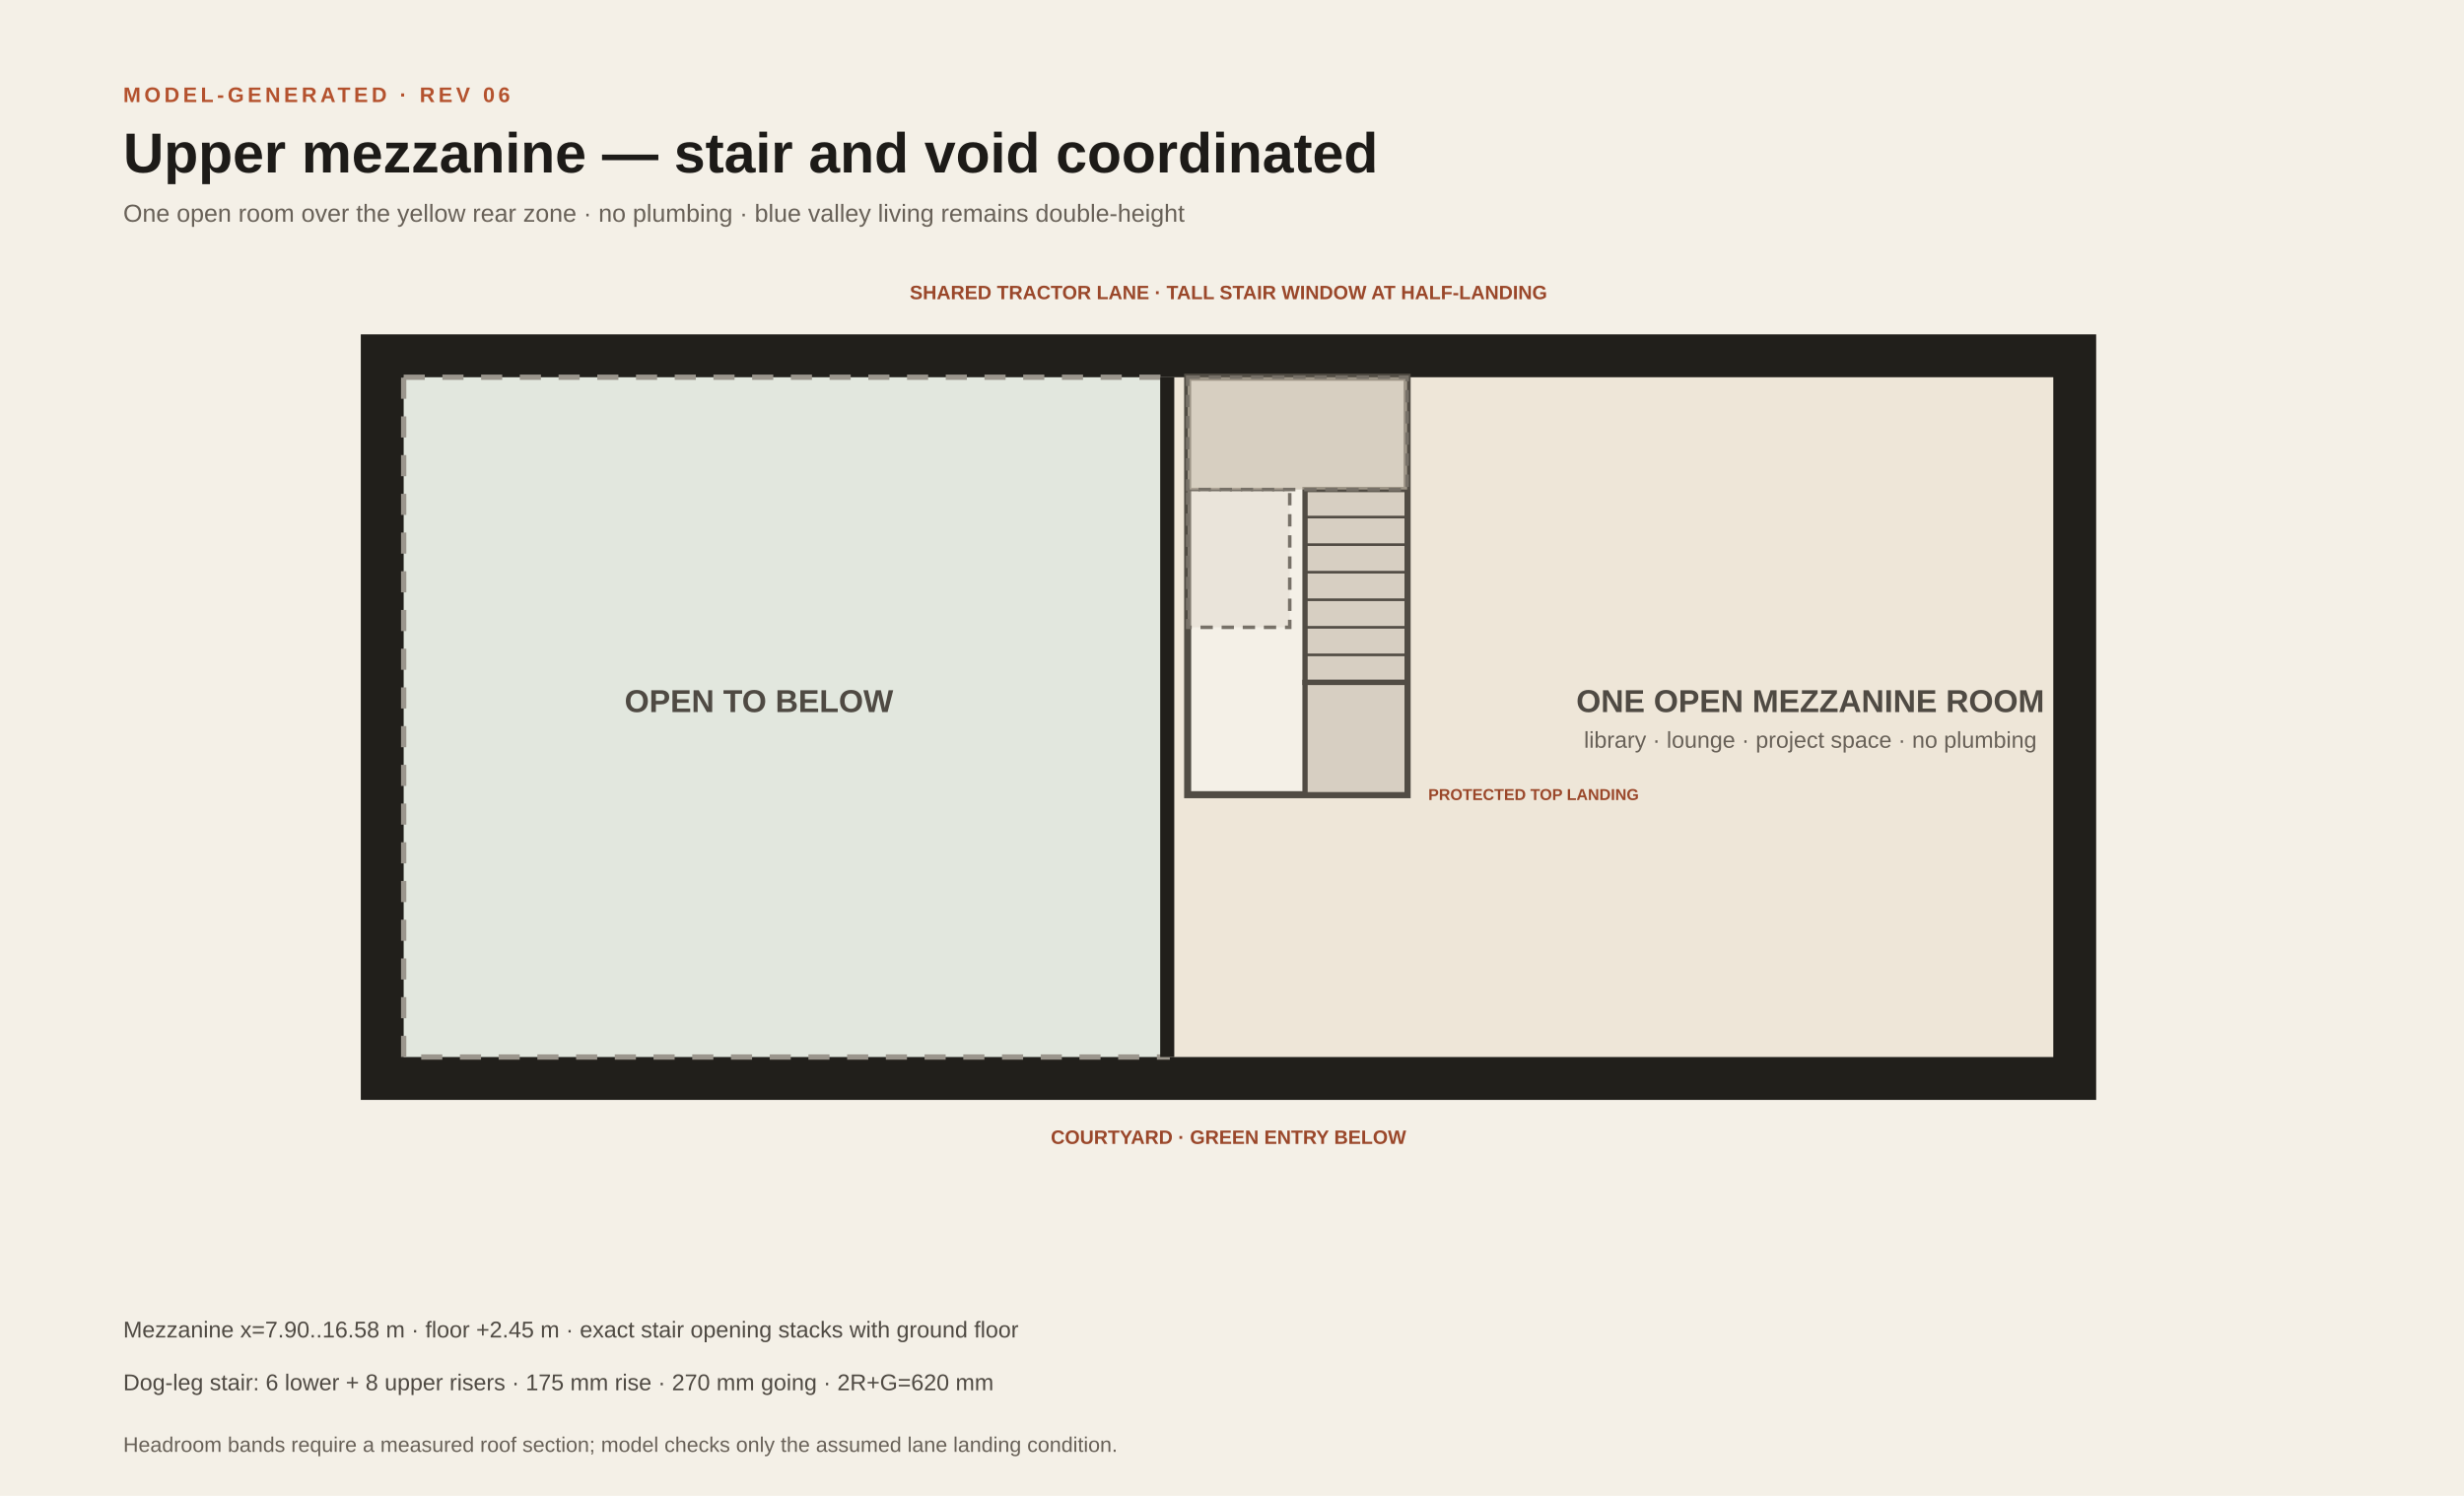
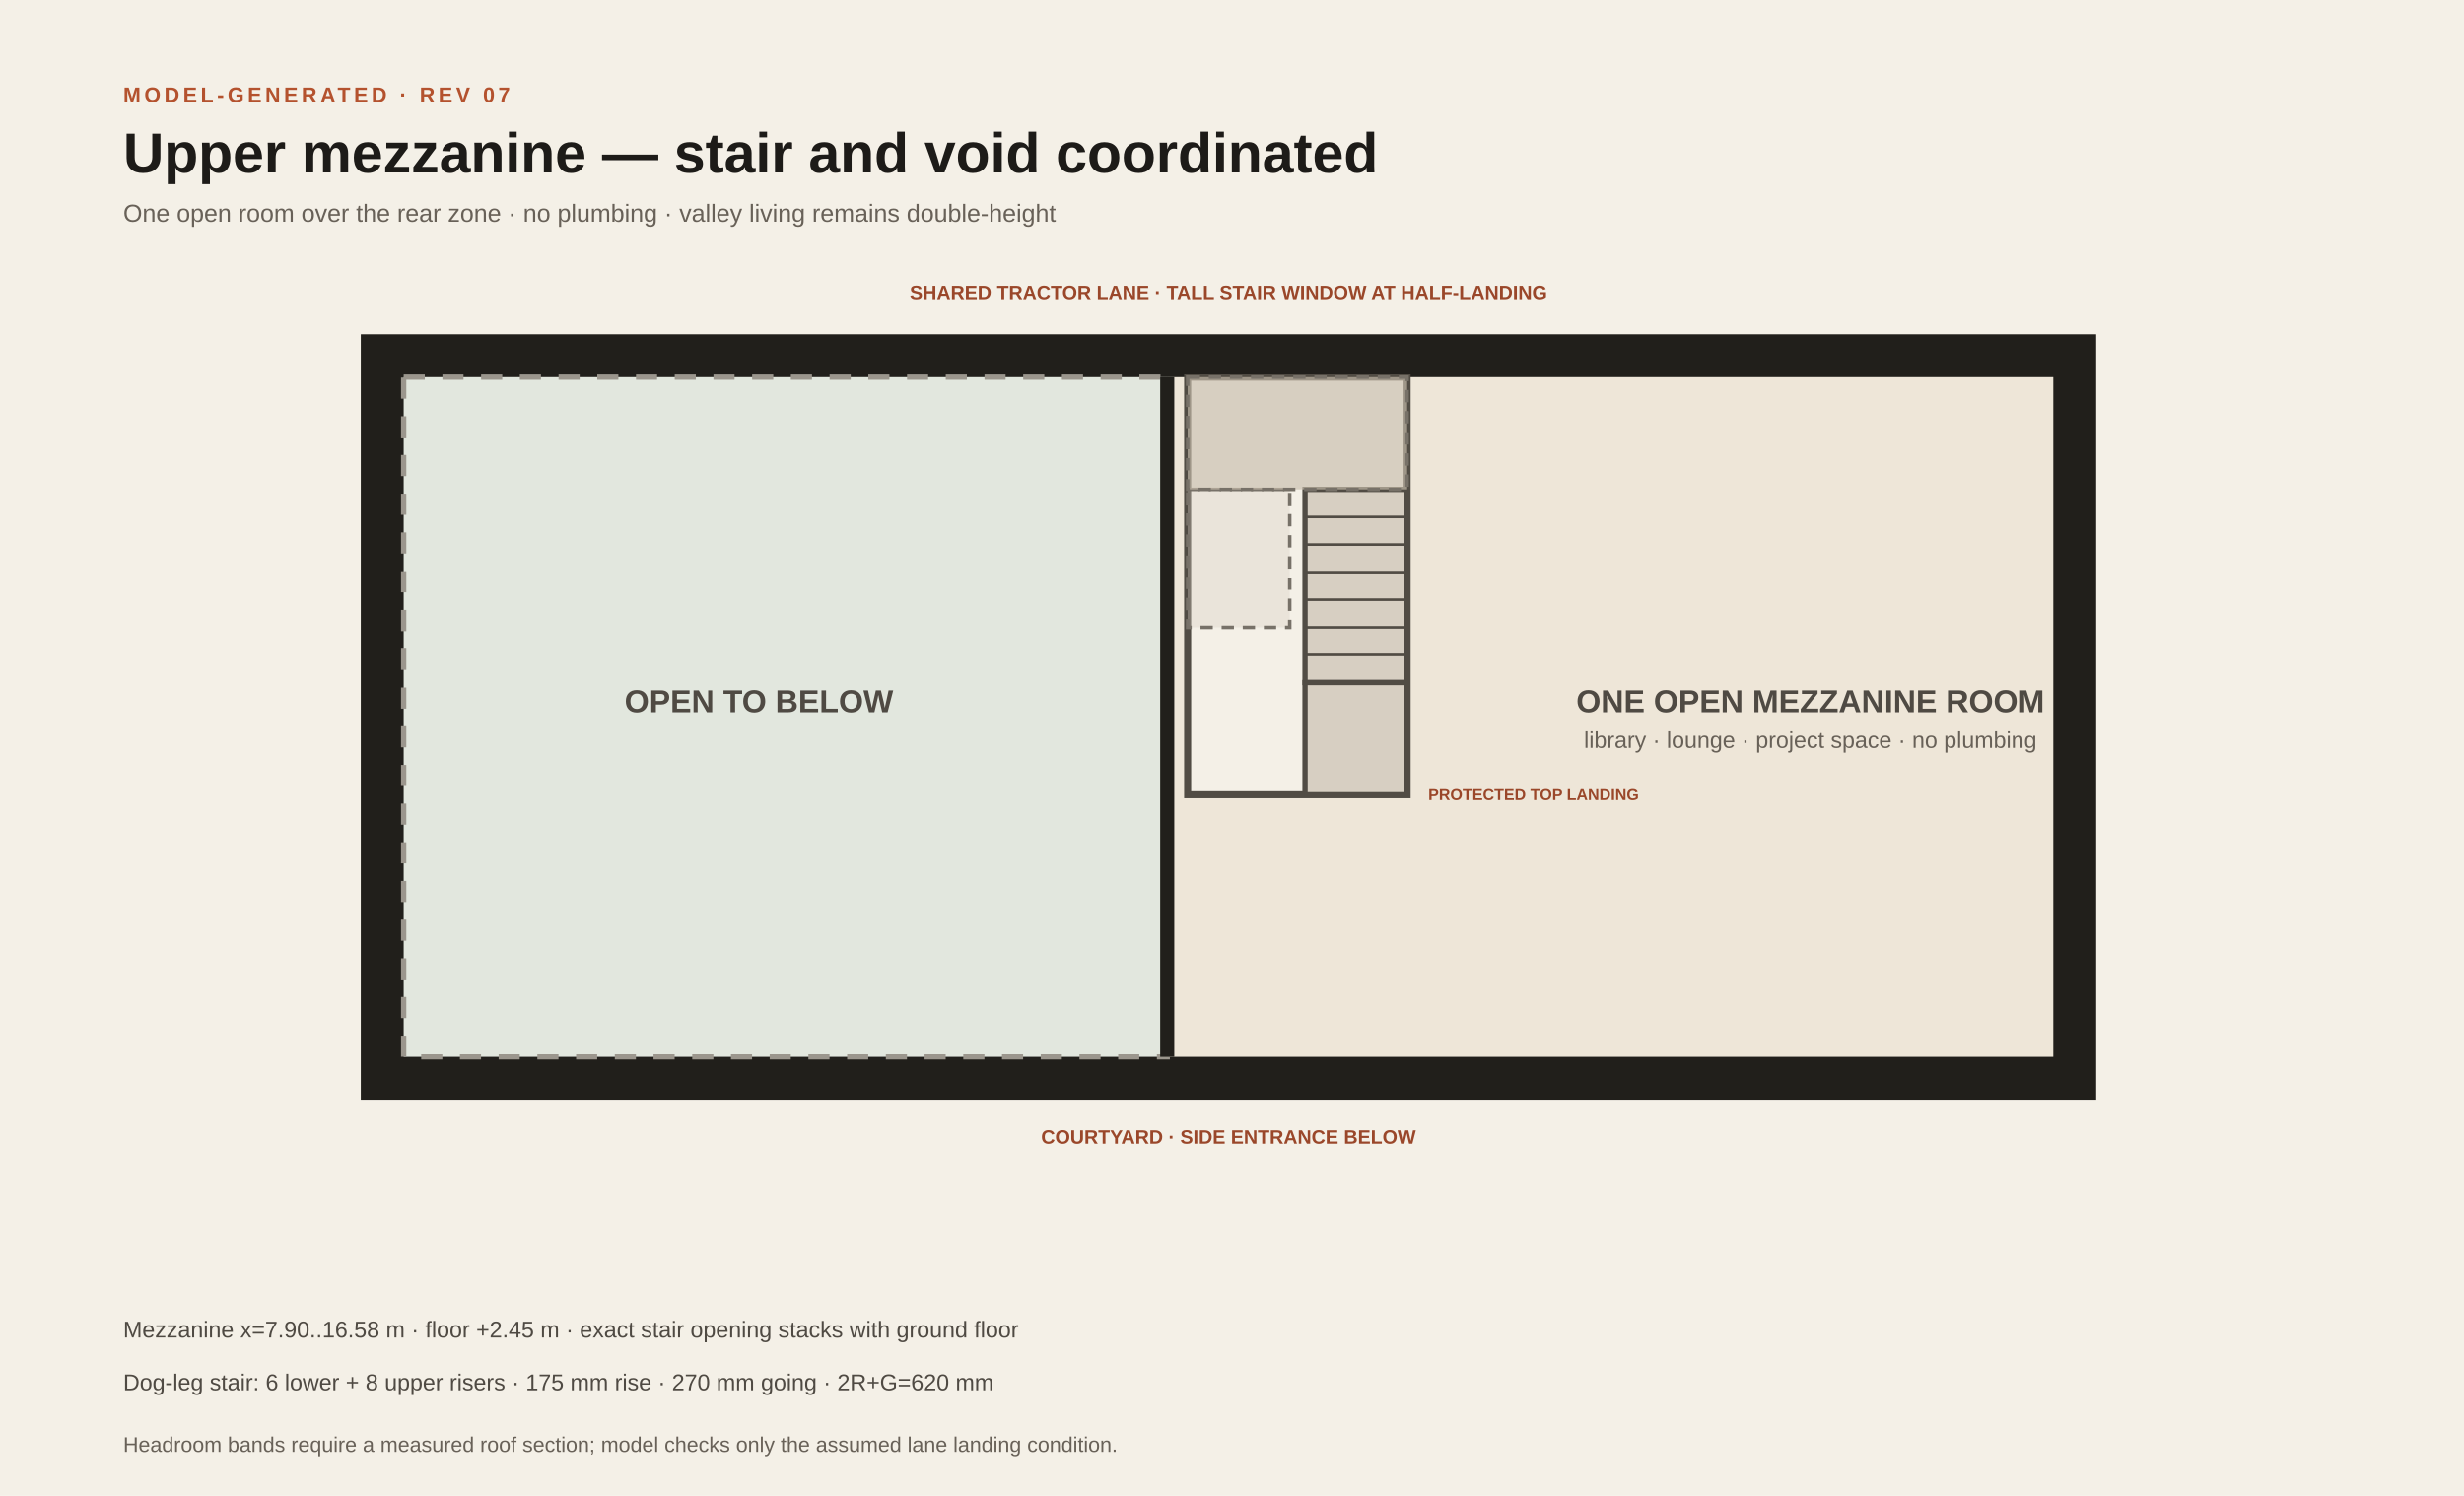
<svg xmlns="http://www.w3.org/2000/svg" width="1400" height="850" viewBox="0 0 1400 850" role="img" aria-label="Upper mezzanine — stair and void coordinated">
  <rect width="1400" height="850" fill="#f4f0e7" />
-   <text x="70" y="58" font-family="Arial,sans-serif" font-size="12" font-weight="700" letter-spacing="2" fill="#b4522e">MODEL-GENERATED · REV 06</text>
+   <text x="70" y="58" font-family="Arial,sans-serif" font-size="12" font-weight="700" letter-spacing="2" fill="#b4522e">MODEL-GENERATED · REV 07</text>
  <text x="70" y="98" font-family="Arial,sans-serif" font-size="32" font-weight="700" fill="#1d1b18">Upper mezzanine — stair and void coordinated</text>
-   <text x="70" y="126" font-family="Arial,sans-serif" font-size="14" fill="#686158">One open room over the yellow rear zone · no plumbing · blue valley living remains double-height</text>
+   <text x="70" y="126" font-family="Arial,sans-serif" font-size="14" fill="#686158">One open room over the rear zone · no plumbing · valley living remains double-height</text>
  <rect x="205" y="190" width="986.0" height="435.0" fill="#211f1b" />
  <rect x="663.2" y="214.36" width="503.44" height="386.28" fill="#eee6d8" />
  <rect x="229.36" y="214.36" width="433.84" height="386.28" fill="#e2e7de" stroke="#9b968d" stroke-width="3" stroke-dasharray="12 10" />
  <rect x="674.8" y="214.36" width="124.7" height="237.22" fill="#f4f0e7" stroke="#514c44" stroke-width="4" />
  <rect x="674.8" y="278.16" width="58.0" height="78.3" fill="#d7cfc2" fill-opacity=".35" stroke="#777168" stroke-width="2" stroke-dasharray="7 5" />
  <rect x="741.5" y="278.16" width="58.0" height="109.62" fill="#d7cfc2" stroke="#514c44" stroke-width="3" />
  <line x1="741.5" x2="799.5" y1="278.16" y2="278.16" stroke="#514c44" stroke-width="1.5" />
  <line x1="741.5" x2="799.5" y1="293.82" y2="293.82" stroke="#514c44" stroke-width="1.5" />
  <line x1="741.5" x2="799.5" y1="309.48" y2="309.48" stroke="#514c44" stroke-width="1.5" />
  <line x1="741.5" x2="799.5" y1="325.14" y2="325.14" stroke="#514c44" stroke-width="1.5" />
  <line x1="741.5" x2="799.5" y1="340.8" y2="340.8" stroke="#514c44" stroke-width="1.5" />
  <line x1="741.5" x2="799.5" y1="356.46" y2="356.46" stroke="#514c44" stroke-width="1.5" />
  <line x1="741.5" x2="799.5" y1="372.12" y2="372.12" stroke="#514c44" stroke-width="1.5" />
  <line x1="741.5" x2="799.5" y1="387.78" y2="387.78" stroke="#514c44" stroke-width="1.5" />
  <rect x="674.8" y="214.36" width="124.7" height="63.8" fill="#c8bdad" fill-opacity=".65" stroke="#777168" stroke-width="2" stroke-dasharray="7 5" />
  <rect x="741.5" y="387.78" width="58.0" height="63.8" fill="#d7cfc2" stroke="#514c44" stroke-width="3" />
  <line x1="663.2" x2="663.2" y1="214.36" y2="600.64" stroke="#211f1b" stroke-width="8" />
  <text x="431.2" y="404.6" text-anchor="middle" font-family="Arial" font-size="18" font-weight="700" fill="#4f4a43">OPEN TO BELOW</text>
  <text x="1028.6" y="404.6" text-anchor="middle" font-family="Arial" font-size="18" font-weight="700" fill="#4f4a43">ONE OPEN MEZZANINE ROOM</text>
  <text x="1028.6" y="424.9" text-anchor="middle" font-family="Arial" font-size="13" fill="#686158">library · lounge · project space · no plumbing</text>
  <text x="811.5" y="454.6" font-family="Arial" font-size="9" font-weight="700" fill="#9a472a">PROTECTED TOP LANDING</text>
  <text x="698.0" y="170" text-anchor="middle" font-family="Arial" font-size="11" font-weight="700" fill="#9a472a">SHARED TRACTOR LANE · TALL STAIR WINDOW AT HALF-LANDING</text>
-   <text x="698.0" y="650" text-anchor="middle" font-family="Arial" font-size="11" font-weight="700" fill="#9a472a">COURTYARD · GREEN ENTRY BELOW</text>
+   <text x="698.0" y="650" text-anchor="middle" font-family="Arial" font-size="11" font-weight="700" fill="#9a472a">COURTYARD · SIDE ENTRANCE BELOW</text>
  <text x="70" y="760" font-family="Arial" font-size="13" fill="#4f4a43">Mezzanine x=7.90..16.58 m · floor +2.45 m · exact stair opening stacks with ground floor</text>
  <text x="70" y="790" font-family="Arial" font-size="13" fill="#4f4a43">Dog-leg stair: 6 lower + 8 upper risers · 175 mm rise · 270 mm going · 2R+G=620 mm</text>
  <text x="70" y="825" font-family="Arial" font-size="12" fill="#686158">Headroom bands require a measured roof section; model checks only the assumed lane landing condition.</text>
</svg>
